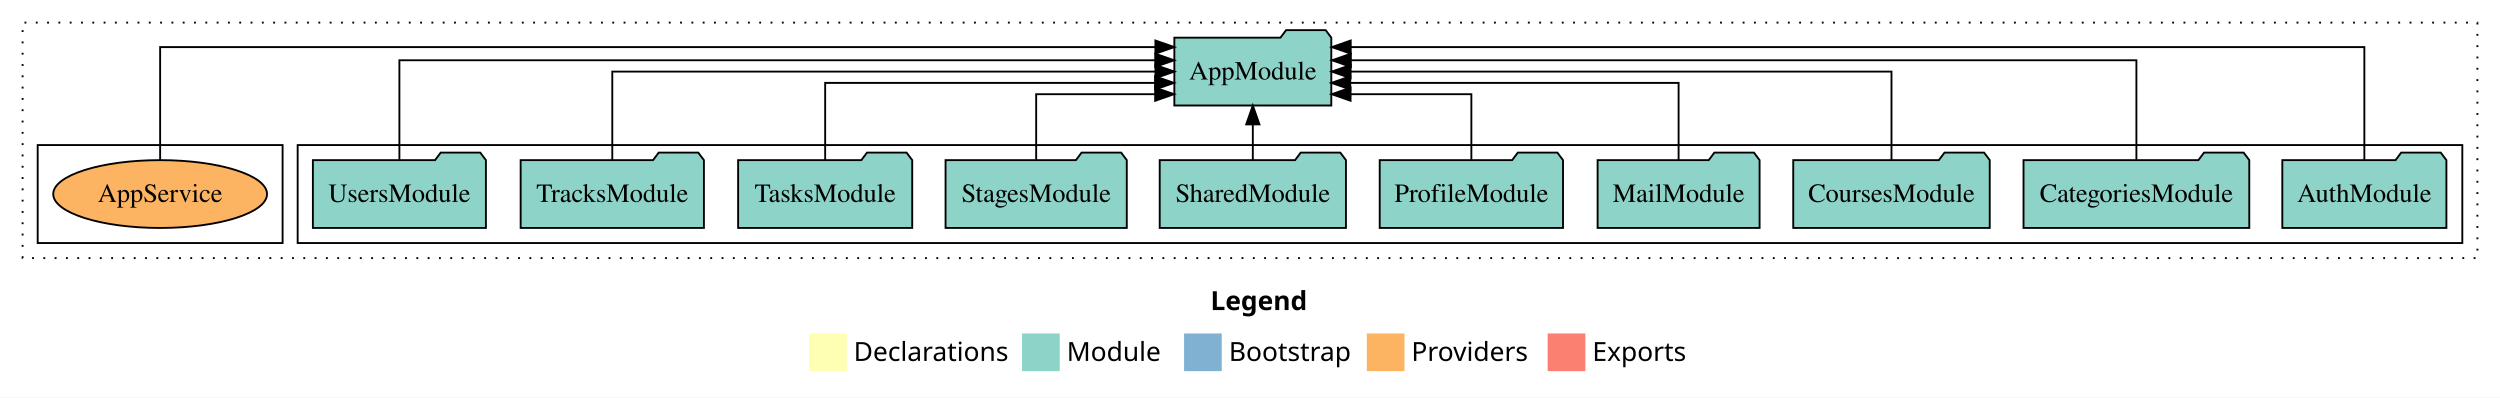
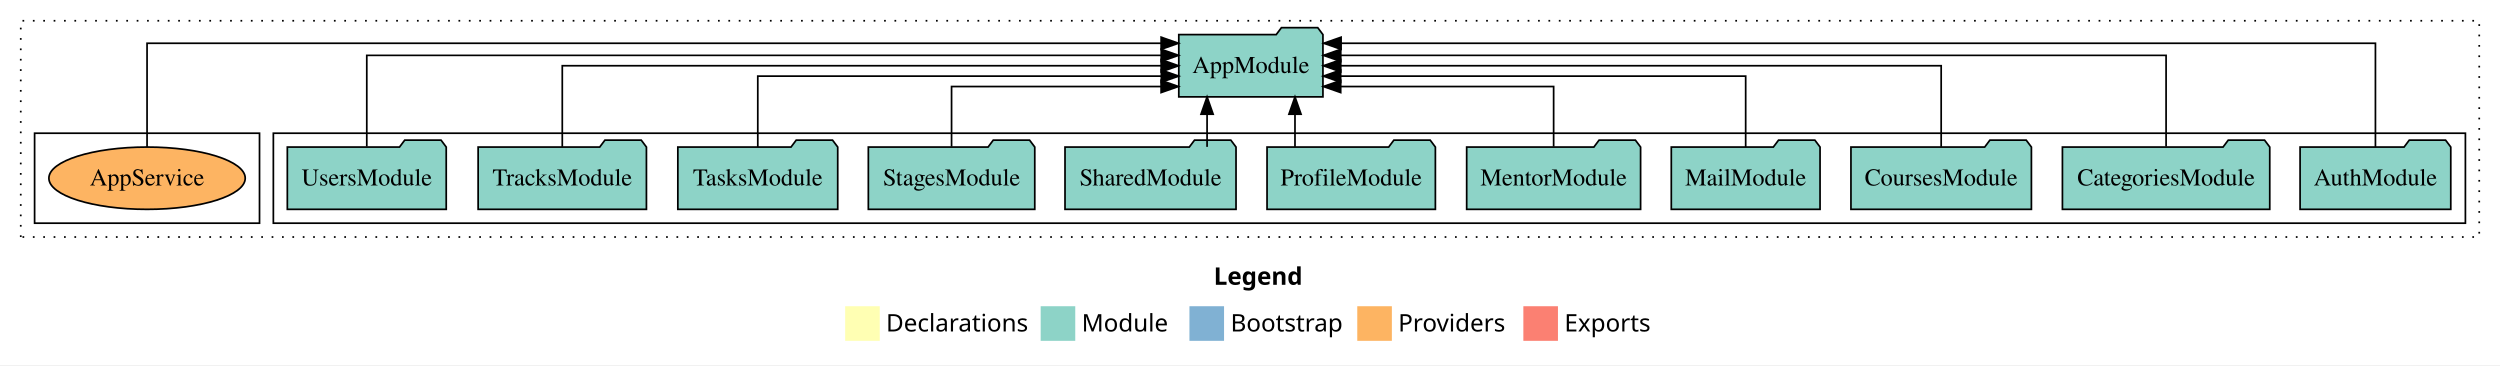
- <svg xmlns="http://www.w3.org/2000/svg" width="1327pt" height="211pt" viewBox="0 0 1327 211">
+ <svg xmlns="http://www.w3.org/2000/svg" width="1445pt" height="211pt" viewBox="0.00 0.00 1445.00 211.00">
  <g id="graph0" class="graph" transform="scale(1 1) rotate(0) translate(4 207)">
-     <polygon fill="#fff" stroke="transparent" points="-4 4 -4 -207 1323 -207 1323 4 -4 4" />
-     <text x="638.509" y="-42.4" fill="#000" font-family="sans-serif" font-size="14" font-weight="bold" text-anchor="start">Legend</text>
-     <polygon fill="#ffffb3" stroke="transparent" points="425.5 -10 425.5 -30 445.5 -30 445.5 -10 425.5 -10" />
-     <text x="449.129" y="-15.4" fill="#000" font-family="sans-serif" font-size="14" text-anchor="start">Declarations</text>
-     <polygon fill="#8dd3c7" stroke="transparent" points="538.5 -10 538.5 -30 558.5 -30 558.5 -10 538.5 -10" />
-     <text x="562.225" y="-15.4" fill="#000" font-family="sans-serif" font-size="14" text-anchor="start">Module</text>
-     <polygon fill="#80b1d3" stroke="transparent" points="624.5 -10 624.5 -30 644.5 -30 644.5 -10 624.5 -10" />
-     <text x="648.281" y="-15.4" fill="#000" font-family="sans-serif" font-size="14" text-anchor="start">Bootstrap</text>
-     <polygon fill="#fdb462" stroke="transparent" points="721.5 -10 721.5 -30 741.5 -30 741.5 -10 721.5 -10" />
-     <text x="745.173" y="-15.4" fill="#000" font-family="sans-serif" font-size="14" text-anchor="start">Providers</text>
-     <polygon fill="#fb8072" stroke="transparent" points="817.5 -10 817.5 -30 837.5 -30 837.5 -10 817.5 -10" />
-     <text x="841.226" y="-15.4" fill="#000" font-family="sans-serif" font-size="14" text-anchor="start">Exports</text>
+     <polygon fill="#ffffff" stroke="transparent" points="-4,4 -4,-207 1441,-207 1441,4 -4,4" />
+     <text text-anchor="start" x="697.509" y="-42.4" font-family="sans-serif" font-weight="bold" font-size="14.00" fill="#000000">Legend</text>
+     <polygon fill="#ffffb3" stroke="transparent" points="484.5,-10 484.5,-30 504.5,-30 504.5,-10 484.5,-10" />
+     <text text-anchor="start" x="508.129" y="-15.4" font-family="sans-serif" font-size="14.00" fill="#000000">  Declarations</text>
+     <polygon fill="#8dd3c7" stroke="transparent" points="597.5,-10 597.5,-30 617.5,-30 617.5,-10 597.5,-10" />
+     <text text-anchor="start" x="621.225" y="-15.4" font-family="sans-serif" font-size="14.00" fill="#000000">  Module</text>
+     <polygon fill="#80b1d3" stroke="transparent" points="683.5,-10 683.5,-30 703.5,-30 703.5,-10 683.5,-10" />
+     <text text-anchor="start" x="707.281" y="-15.4" font-family="sans-serif" font-size="14.00" fill="#000000">  Bootstrap</text>
+     <polygon fill="#fdb462" stroke="transparent" points="780.5,-10 780.5,-30 800.5,-30 800.5,-10 780.5,-10" />
+     <text text-anchor="start" x="804.173" y="-15.4" font-family="sans-serif" font-size="14.00" fill="#000000">  Providers</text>
+     <polygon fill="#fb8072" stroke="transparent" points="876.5,-10 876.5,-30 896.5,-30 896.5,-10 876.5,-10" />
+     <text text-anchor="start" x="900.226" y="-15.4" font-family="sans-serif" font-size="14.00" fill="#000000">  Exports</text>
    <g id="clust1" class="cluster">
-       <polygon fill="none" stroke="#000" stroke-dasharray="1 5" points="8 -70 8 -195 1311 -195 1311 -70 8 -70" />
+       <polygon fill="none" stroke="#000000" stroke-dasharray="1,5" points="8,-70 8,-195 1429,-195 1429,-70 8,-70" />
    </g>
    <g id="clust3" class="cluster">
-       <polygon fill="none" stroke="#000" points="154 -78 154 -130 1303 -130 1303 -78 154 -78" />
+       <polygon fill="none" stroke="#000000" points="154,-78 154,-130 1421,-130 1421,-78 154,-78" />
    </g>
    <g id="clust6" class="cluster">
-       <polygon fill="none" stroke="#000" points="16 -78 16 -130 146 -130 146 -78 16 -78" />
+       <polygon fill="none" stroke="#000000" points="16,-78 16,-130 146,-130 146,-78 16,-78" />
    </g>
    <g id="node1" class="node">
-       <polygon fill="#8dd3c7" stroke="#000" points="1294.548 -122 1291.548 -126 1270.548 -126 1267.548 -122 1207.452 -122 1207.452 -86 1294.548 -86 1294.548 -122" />
-       <text x="1251" y="-99.8" fill="#000" font-family="Times,serif" font-size="14" text-anchor="middle">AuthModule</text>
+       <polygon fill="#8dd3c7" stroke="#000000" points="1412.548,-122 1409.548,-126 1388.548,-126 1385.548,-122 1325.452,-122 1325.452,-86 1412.548,-86 1412.548,-122" />
+       <text text-anchor="middle" x="1369" y="-99.8" font-family="Times,serif" font-size="14.00" fill="#000000">AuthModule</text>
+     </g>
+     <g id="node12" class="node">
+       <polygon fill="#8dd3c7" stroke="#000000" points="760.657,-187 757.657,-191 736.657,-191 733.657,-187 677.343,-187 677.343,-151 760.657,-151 760.657,-187" />
+       <text text-anchor="middle" x="719" y="-164.8" font-family="Times,serif" font-size="14.00" fill="#000000">AppModule</text>
+     </g>
+     <g id="edge1" class="edge">
+       <path fill="none" stroke="#000000" d="M1369,-122.091C1369,-145.133 1369,-182 1369,-182 1369,-182 771.148,-182 771.148,-182" />
+       <polygon fill="#000000" stroke="#000000" points="771.148,-178.5 761.148,-182 771.148,-185.5 771.148,-178.5" />
+     </g>
+     <g id="node2" class="node">
+       <polygon fill="#8dd3c7" stroke="#000000" points="1307.917,-122 1304.917,-126 1283.917,-126 1280.917,-122 1188.083,-122 1188.083,-86 1307.917,-86 1307.917,-122" />
+       <text text-anchor="middle" x="1248" y="-99.8" font-family="Times,serif" font-size="14.00" fill="#000000">CategoriesModule</text>
+     </g>
+     <g id="edge2" class="edge">
+       <path fill="none" stroke="#000000" d="M1248,-122.284C1248,-143.321 1248,-175 1248,-175 1248,-175 770.952,-175 770.952,-175" />
+       <polygon fill="#000000" stroke="#000000" points="770.952,-171.5 760.952,-175 770.952,-178.5 770.952,-171.5" />
+     </g>
+     <g id="node3" class="node">
+       <polygon fill="#8dd3c7" stroke="#000000" points="1170.151,-122 1167.151,-126 1146.151,-126 1143.151,-122 1065.849,-122 1065.849,-86 1170.151,-86 1170.151,-122" />
+       <text text-anchor="middle" x="1118" y="-99.8" font-family="Times,serif" font-size="14.00" fill="#000000">CoursesModule</text>
+     </g>
+     <g id="edge3" class="edge">
+       <path fill="none" stroke="#000000" d="M1118,-122.106C1118,-141.339 1118,-169 1118,-169 1118,-169 770.946,-169 770.946,-169" />
+       <polygon fill="#000000" stroke="#000000" points="770.946,-165.5 760.946,-169 770.946,-172.5 770.946,-165.5" />
+     </g>
+     <g id="node4" class="node">
+       <polygon fill="#8dd3c7" stroke="#000000" points="1047.99,-122 1044.99,-126 1023.99,-126 1020.99,-122 962.01,-122 962.01,-86 1047.99,-86 1047.99,-122" />
+       <text text-anchor="middle" x="1005" y="-99.8" font-family="Times,serif" font-size="14.00" fill="#000000">MailModule</text>
+     </g>
+     <g id="edge4" class="edge">
+       <path fill="none" stroke="#000000" d="M1005,-122.022C1005,-139.373 1005,-163 1005,-163 1005,-163 770.893,-163 770.893,-163" />
+       <polygon fill="#000000" stroke="#000000" points="770.893,-159.5 760.893,-163 770.893,-166.5 770.893,-159.5" />
+     </g>
+     <g id="node5" class="node">
+       <polygon fill="#8dd3c7" stroke="#000000" points="944.26,-122 941.26,-126 920.26,-126 917.26,-122 843.74,-122 843.74,-86 944.26,-86 944.26,-122" />
+       <text text-anchor="middle" x="894" y="-99.8" font-family="Times,serif" font-size="14.00" fill="#000000">MentorModule</text>
+     </g>
+     <g id="edge5" class="edge">
+       <path fill="none" stroke="#000000" d="M894,-122.24C894,-137.571 894,-157 894,-157 894,-157 770.917,-157 770.917,-157" />
+       <polygon fill="#000000" stroke="#000000" points="770.917,-153.5 760.917,-157 770.917,-160.5 770.917,-153.5" />
+     </g>
+     <g id="node6" class="node">
+       <polygon fill="#8dd3c7" stroke="#000000" points="825.65,-122 822.65,-126 801.65,-126 798.65,-122 728.35,-122 728.35,-86 825.65,-86 825.65,-122" />
+       <text text-anchor="middle" x="777" y="-99.8" font-family="Times,serif" font-size="14.00" fill="#000000">ProfileModule</text>
+     </g>
+     <g id="edge6" class="edge">
+       <path fill="none" stroke="#000000" d="M744.502,-122.106C744.502,-122.106 744.502,-140.991 744.502,-140.991" />
+       <polygon fill="#000000" stroke="#000000" points="741.002,-140.991 744.502,-150.991 748.002,-140.991 741.002,-140.991" />
+     </g>
+     <g id="node7" class="node">
+       <polygon fill="#8dd3c7" stroke="#000000" points="710.423,-122 707.423,-126 686.423,-126 683.423,-122 611.577,-122 611.577,-86 710.423,-86 710.423,-122" />
+       <text text-anchor="middle" x="661" y="-99.8" font-family="Times,serif" font-size="14.00" fill="#000000">SharedModule</text>
+     </g>
+     <g id="edge7" class="edge">
+       <path fill="none" stroke="#000000" d="M693.692,-122.106C693.692,-122.106 693.692,-140.991 693.692,-140.991" />
+       <polygon fill="#000000" stroke="#000000" points="690.192,-140.991 693.692,-150.991 697.192,-140.991 690.192,-140.991" />
+     </g>
+     <g id="node8" class="node">
+       <polygon fill="#8dd3c7" stroke="#000000" points="594.097,-122 591.097,-126 570.097,-126 567.097,-122 497.903,-122 497.903,-86 594.097,-86 594.097,-122" />
+       <text text-anchor="middle" x="546" y="-99.8" font-family="Times,serif" font-size="14.00" fill="#000000">StagesModule</text>
+     </g>
+     <g id="edge8" class="edge">
+       <path fill="none" stroke="#000000" d="M546,-122.24C546,-137.571 546,-157 546,-157 546,-157 667.121,-157 667.121,-157" />
+       <polygon fill="#000000" stroke="#000000" points="667.122,-160.5 677.121,-157 667.121,-153.5 667.122,-160.5" />
+     </g>
+     <g id="node9" class="node">
+       <polygon fill="#8dd3c7" stroke="#000000" points="480.206,-122 477.206,-126 456.206,-126 453.206,-122 387.794,-122 387.794,-86 480.206,-86 480.206,-122" />
+       <text text-anchor="middle" x="434" y="-99.8" font-family="Times,serif" font-size="14.00" fill="#000000">TasksModule</text>
+     </g>
+     <g id="edge9" class="edge">
+       <path fill="none" stroke="#000000" d="M434,-122.022C434,-139.373 434,-163 434,-163 434,-163 667.253,-163 667.253,-163" />
+       <polygon fill="#000000" stroke="#000000" points="667.253,-166.5 677.253,-163 667.253,-159.5 667.253,-166.5" />
+     </g>
+     <g id="node10" class="node">
+       <polygon fill="#8dd3c7" stroke="#000000" points="369.637,-122 366.637,-126 345.637,-126 342.637,-122 272.363,-122 272.363,-86 369.637,-86 369.637,-122" />
+       <text text-anchor="middle" x="321" y="-99.8" font-family="Times,serif" font-size="14.00" fill="#000000">TracksModule</text>
+     </g>
+     <g id="edge10" class="edge">
+       <path fill="none" stroke="#000000" d="M321,-122.106C321,-141.339 321,-169 321,-169 321,-169 667.159,-169 667.159,-169" />
+       <polygon fill="#000000" stroke="#000000" points="667.159,-172.5 677.159,-169 667.159,-165.5 667.159,-172.5" />
    </g>
    <g id="node11" class="node">
-       <polygon fill="#8dd3c7" stroke="#000" points="702.657 -187 699.657 -191 678.657 -191 675.657 -187 619.343 -187 619.343 -151 702.657 -151 702.657 -187" />
-       <text x="661" y="-164.8" fill="#000" font-family="Times,serif" font-size="14" text-anchor="middle">AppModule</text>
-     </g>
-     <g id="edge1" class="edge">
-       <path fill="none" stroke="#000" d="M1251,-122.091C1251,-145.133 1251,-182 1251,-182 1251,-182 712.958,-182 712.958,-182" />
-       <polygon fill="#000" stroke="#000" points="712.958 -178.5 702.958 -182 712.958 -185.5 712.958 -178.5" />
-     </g>
-     <g id="node2" class="node">
-       <polygon fill="#8dd3c7" stroke="#000" points="1189.917 -122 1186.917 -126 1165.917 -126 1162.917 -122 1070.083 -122 1070.083 -86 1189.917 -86 1189.917 -122" />
-       <text x="1130" y="-99.8" fill="#000" font-family="Times,serif" font-size="14" text-anchor="middle">CategoriesModule</text>
-     </g>
-     <g id="edge2" class="edge">
-       <path fill="none" stroke="#000" d="M1130,-122.284C1130,-143.321 1130,-175 1130,-175 1130,-175 713.033,-175 713.033,-175" />
-       <polygon fill="#000" stroke="#000" points="713.033 -171.5 703.033 -175 713.033 -178.5 713.033 -171.5" />
-     </g>
-     <g id="node3" class="node">
-       <polygon fill="#8dd3c7" stroke="#000" points="1052.151 -122 1049.151 -126 1028.151 -126 1025.151 -122 947.849 -122 947.849 -86 1052.151 -86 1052.151 -122" />
-       <text x="1000" y="-99.8" fill="#000" font-family="Times,serif" font-size="14" text-anchor="middle">CoursesModule</text>
-     </g>
-     <g id="edge3" class="edge">
-       <path fill="none" stroke="#000" d="M1000,-122.106C1000,-141.339 1000,-169 1000,-169 1000,-169 712.908,-169 712.908,-169" />
-       <polygon fill="#000" stroke="#000" points="712.908 -165.5 702.908 -169 712.908 -172.5 712.908 -165.5" />
-     </g>
-     <g id="node4" class="node">
-       <polygon fill="#8dd3c7" stroke="#000" points="929.99 -122 926.99 -126 905.99 -126 902.99 -122 844.01 -122 844.01 -86 929.99 -86 929.99 -122" />
-       <text x="887" y="-99.8" fill="#000" font-family="Times,serif" font-size="14" text-anchor="middle">MailModule</text>
-     </g>
-     <g id="edge4" class="edge">
-       <path fill="none" stroke="#000" d="M887,-122.022C887,-139.373 887,-163 887,-163 887,-163 712.715,-163 712.715,-163" />
-       <polygon fill="#000" stroke="#000" points="712.715 -159.5 702.715 -163 712.715 -166.5 712.715 -159.5" />
-     </g>
-     <g id="node5" class="node">
-       <polygon fill="#8dd3c7" stroke="#000" points="825.65 -122 822.65 -126 801.65 -126 798.65 -122 728.35 -122 728.35 -86 825.65 -86 825.65 -122" />
-       <text x="777" y="-99.8" fill="#000" font-family="Times,serif" font-size="14" text-anchor="middle">ProfileModule</text>
-     </g>
-     <g id="edge5" class="edge">
-       <path fill="none" stroke="#000" d="M777,-122.24C777,-137.571 777,-157 777,-157 777,-157 712.879,-157 712.879,-157" />
-       <polygon fill="#000" stroke="#000" points="712.879 -153.5 702.879 -157 712.879 -160.5 712.879 -153.5" />
-     </g>
-     <g id="node6" class="node">
-       <polygon fill="#8dd3c7" stroke="#000" points="710.423 -122 707.423 -126 686.423 -126 683.423 -122 611.577 -122 611.577 -86 710.423 -86 710.423 -122" />
-       <text x="661" y="-99.8" fill="#000" font-family="Times,serif" font-size="14" text-anchor="middle">SharedModule</text>
-     </g>
-     <g id="edge6" class="edge">
-       <path fill="none" stroke="#000" d="M661,-122.106C661,-122.106 661,-140.991 661,-140.991" />
-       <polygon fill="#000" stroke="#000" points="657.5 -140.991 661 -150.991 664.5 -140.991 657.5 -140.991" />
-     </g>
-     <g id="node7" class="node">
-       <polygon fill="#8dd3c7" stroke="#000" points="594.097 -122 591.097 -126 570.097 -126 567.097 -122 497.903 -122 497.903 -86 594.097 -86 594.097 -122" />
-       <text x="546" y="-99.8" fill="#000" font-family="Times,serif" font-size="14" text-anchor="middle">StagesModule</text>
-     </g>
-     <g id="edge7" class="edge">
-       <path fill="none" stroke="#000" d="M546,-122.24C546,-137.571 546,-157 546,-157 546,-157 609.157,-157 609.157,-157" />
-       <polygon fill="#000" stroke="#000" points="609.157 -160.5 619.157 -157 609.157 -153.5 609.157 -160.5" />
-     </g>
-     <g id="node8" class="node">
-       <polygon fill="#8dd3c7" stroke="#000" points="480.206 -122 477.206 -126 456.206 -126 453.206 -122 387.794 -122 387.794 -86 480.206 -86 480.206 -122" />
-       <text x="434" y="-99.8" fill="#000" font-family="Times,serif" font-size="14" text-anchor="middle">TasksModule</text>
-     </g>
-     <g id="edge8" class="edge">
-       <path fill="none" stroke="#000" d="M434,-122.022C434,-139.373 434,-163 434,-163 434,-163 609.1,-163 609.1,-163" />
-       <polygon fill="#000" stroke="#000" points="609.1 -166.5 619.1 -163 609.1 -159.5 609.1 -166.5" />
-     </g>
-     <g id="node9" class="node">
-       <polygon fill="#8dd3c7" stroke="#000" points="369.637 -122 366.637 -126 345.637 -126 342.637 -122 272.363 -122 272.363 -86 369.637 -86 369.637 -122" />
-       <text x="321" y="-99.8" fill="#000" font-family="Times,serif" font-size="14" text-anchor="middle">TracksModule</text>
-     </g>
-     <g id="edge9" class="edge">
-       <path fill="none" stroke="#000" d="M321,-122.106C321,-141.339 321,-169 321,-169 321,-169 609.309,-169 609.309,-169" />
-       <polygon fill="#000" stroke="#000" points="609.309 -172.5 619.309 -169 609.309 -165.5 609.309 -172.5" />
-     </g>
-     <g id="node10" class="node">
-       <polygon fill="#8dd3c7" stroke="#000" points="253.922 -122 250.922 -126 229.922 -126 226.922 -122 162.078 -122 162.078 -86 253.922 -86 253.922 -122" />
-       <text x="208" y="-99.8" fill="#000" font-family="Times,serif" font-size="14" text-anchor="middle">UsersModule</text>
-     </g>
-     <g id="edge10" class="edge">
-       <path fill="none" stroke="#000" d="M208,-122.284C208,-143.321 208,-175 208,-175 208,-175 609.195,-175 609.195,-175" />
-       <polygon fill="#000" stroke="#000" points="609.195 -178.5 619.195 -175 609.195 -171.5 609.195 -178.5" />
-     </g>
-     <g id="node12" class="node">
-       <ellipse cx="81" cy="-104" fill="#fdb462" stroke="#000" rx="56.741" ry="18" />
-       <text x="81" y="-99.8" fill="#000" font-family="Times,serif" font-size="14" text-anchor="middle">AppService</text>
+       <polygon fill="#8dd3c7" stroke="#000000" points="253.922,-122 250.922,-126 229.922,-126 226.922,-122 162.078,-122 162.078,-86 253.922,-86 253.922,-122" />
+       <text text-anchor="middle" x="208" y="-99.8" font-family="Times,serif" font-size="14.00" fill="#000000">UsersModule</text>
    </g>
    <g id="edge11" class="edge">
-       <path fill="none" stroke="#000" d="M81,-122.091C81,-145.133 81,-182 81,-182 81,-182 609.288,-182 609.288,-182" />
-       <polygon fill="#000" stroke="#000" points="609.288 -185.5 619.288 -182 609.288 -178.5 609.288 -185.5" />
+       <path fill="none" stroke="#000000" d="M208,-122.284C208,-143.321 208,-175 208,-175 208,-175 667.183,-175 667.183,-175" />
+       <polygon fill="#000000" stroke="#000000" points="667.183,-178.5 677.183,-175 667.183,-171.5 667.183,-178.5" />
+     </g>
+     <g id="node13" class="node">
+       <ellipse fill="#fdb462" stroke="#000000" cx="81" cy="-104" rx="56.741" ry="18" />
+       <text text-anchor="middle" x="81" y="-99.8" font-family="Times,serif" font-size="14.00" fill="#000000">AppService</text>
+     </g>
+     <g id="edge12" class="edge">
+       <path fill="none" stroke="#000000" d="M81,-122.091C81,-145.133 81,-182 81,-182 81,-182 667.139,-182 667.139,-182" />
+       <polygon fill="#000000" stroke="#000000" points="667.139,-185.5 677.139,-182 667.139,-178.5 667.139,-185.5" />
    </g>
  </g>
</svg>
